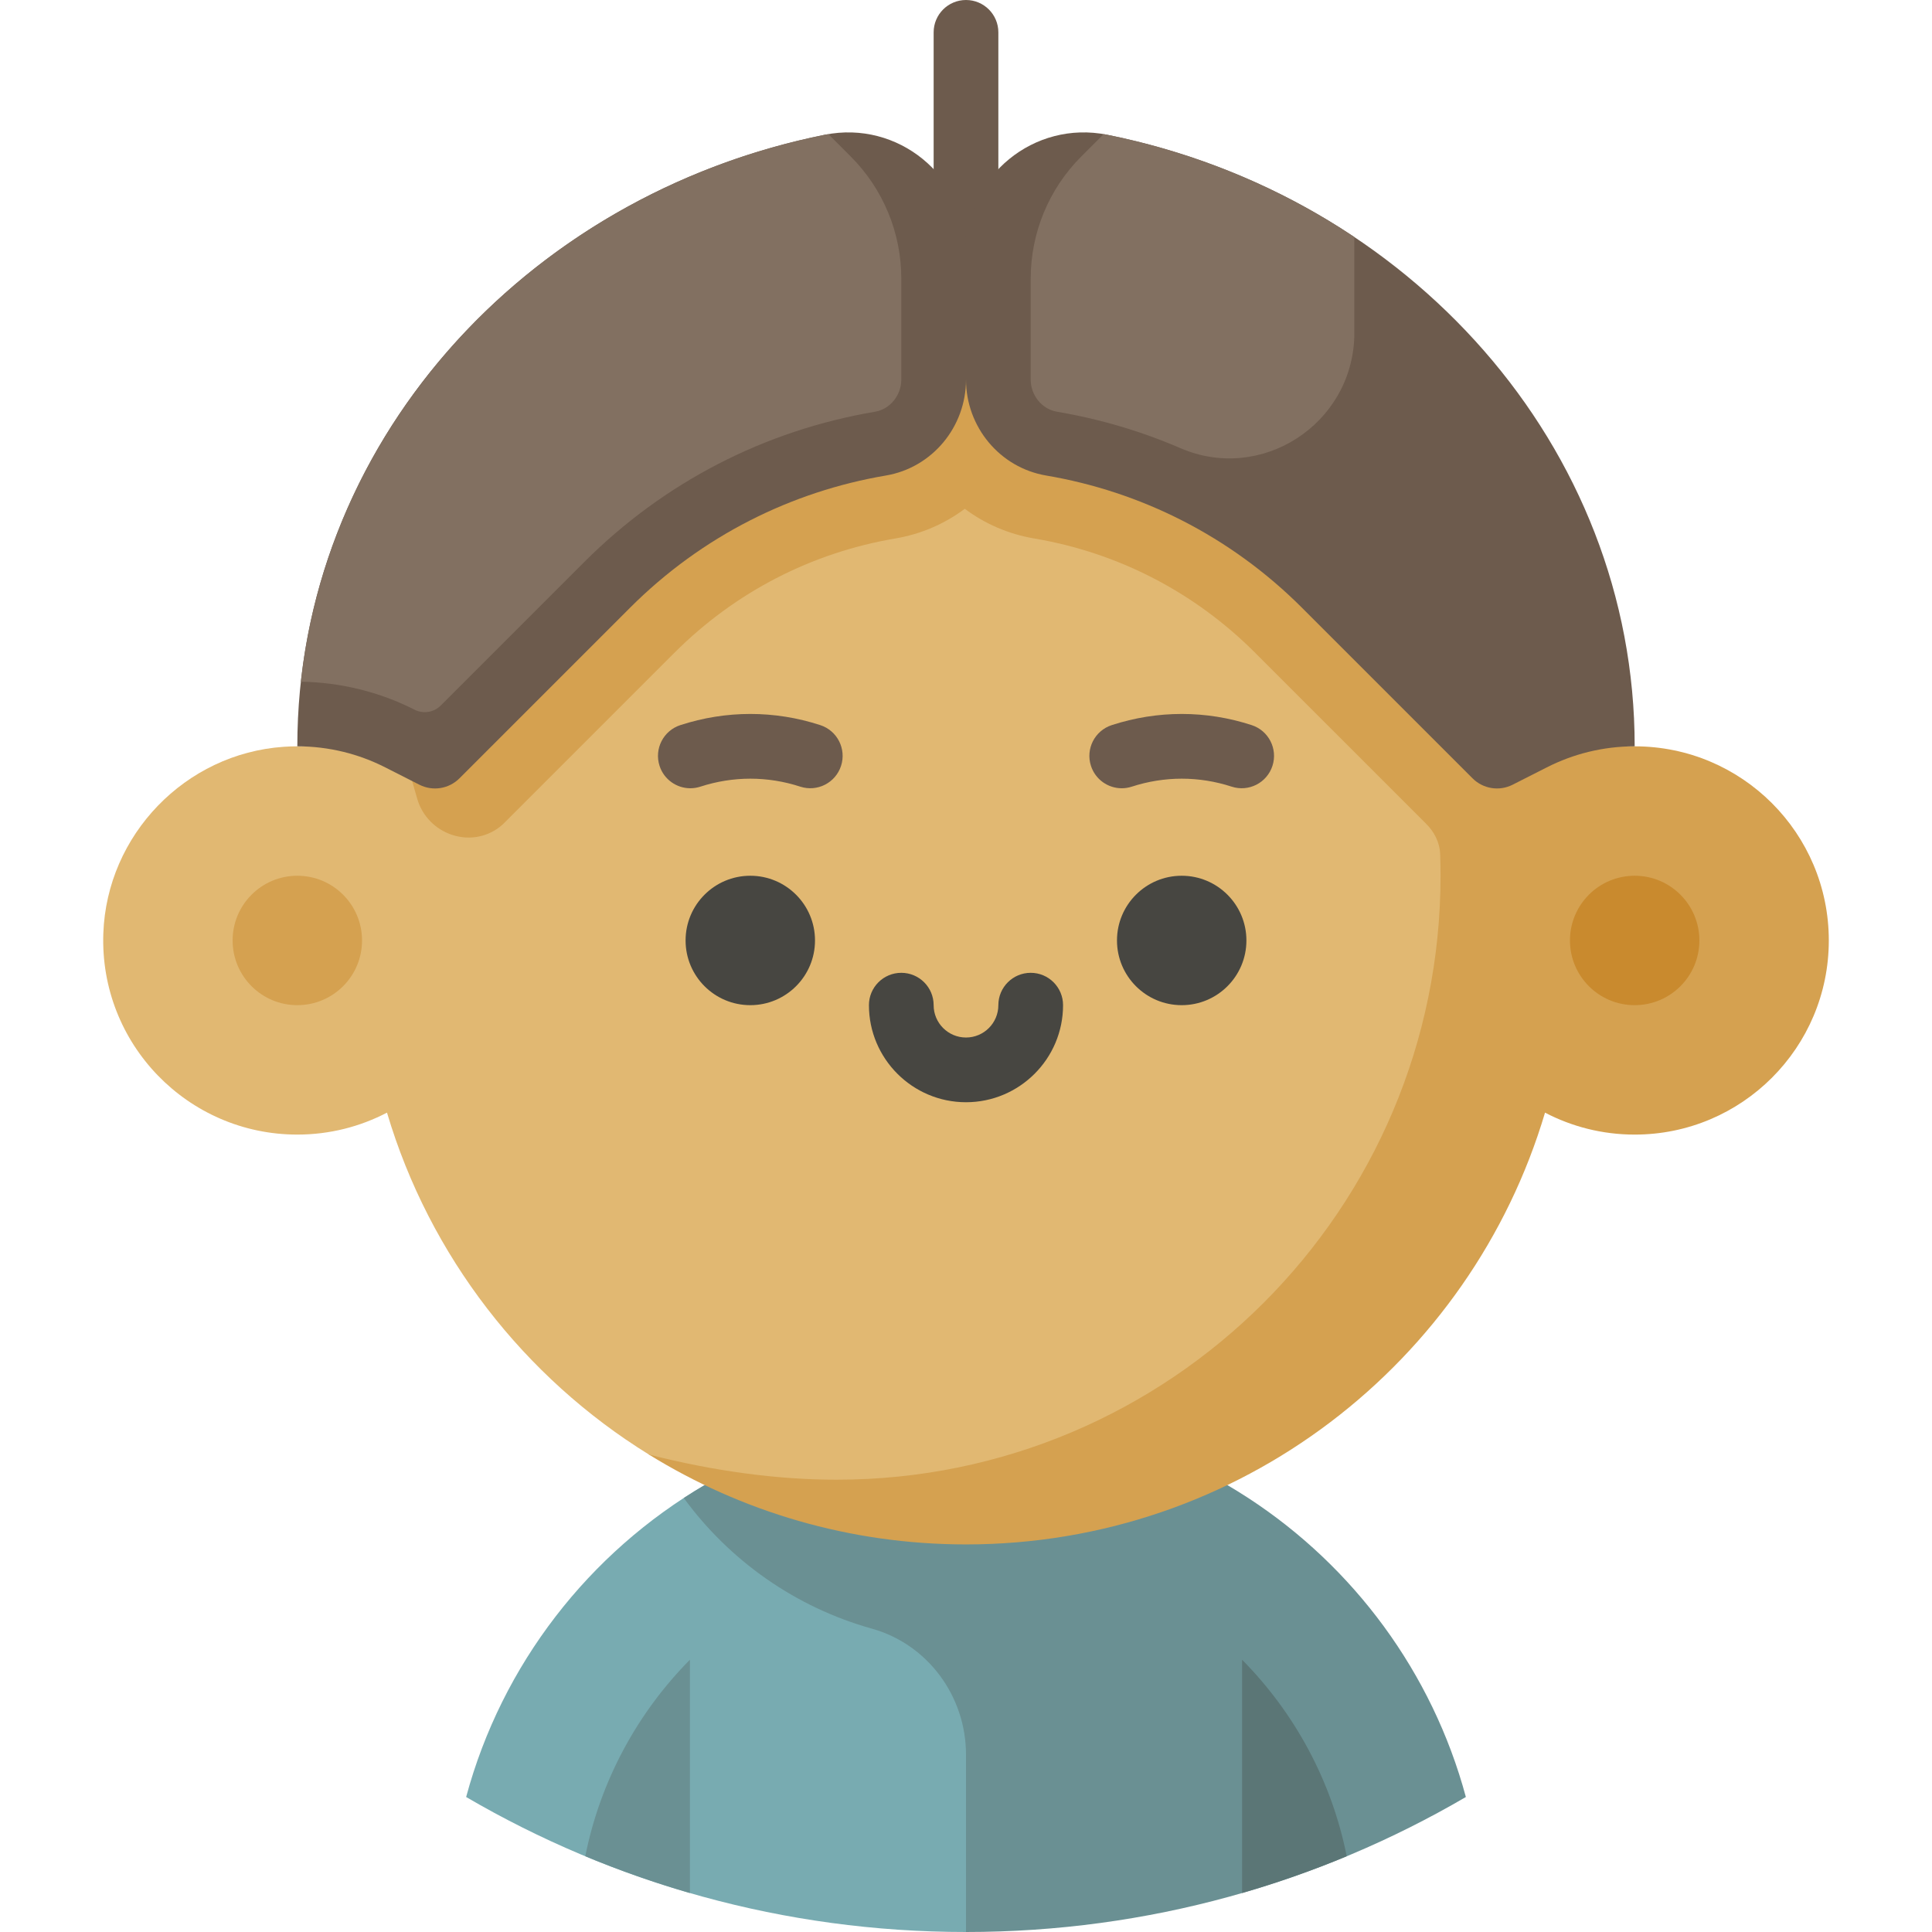
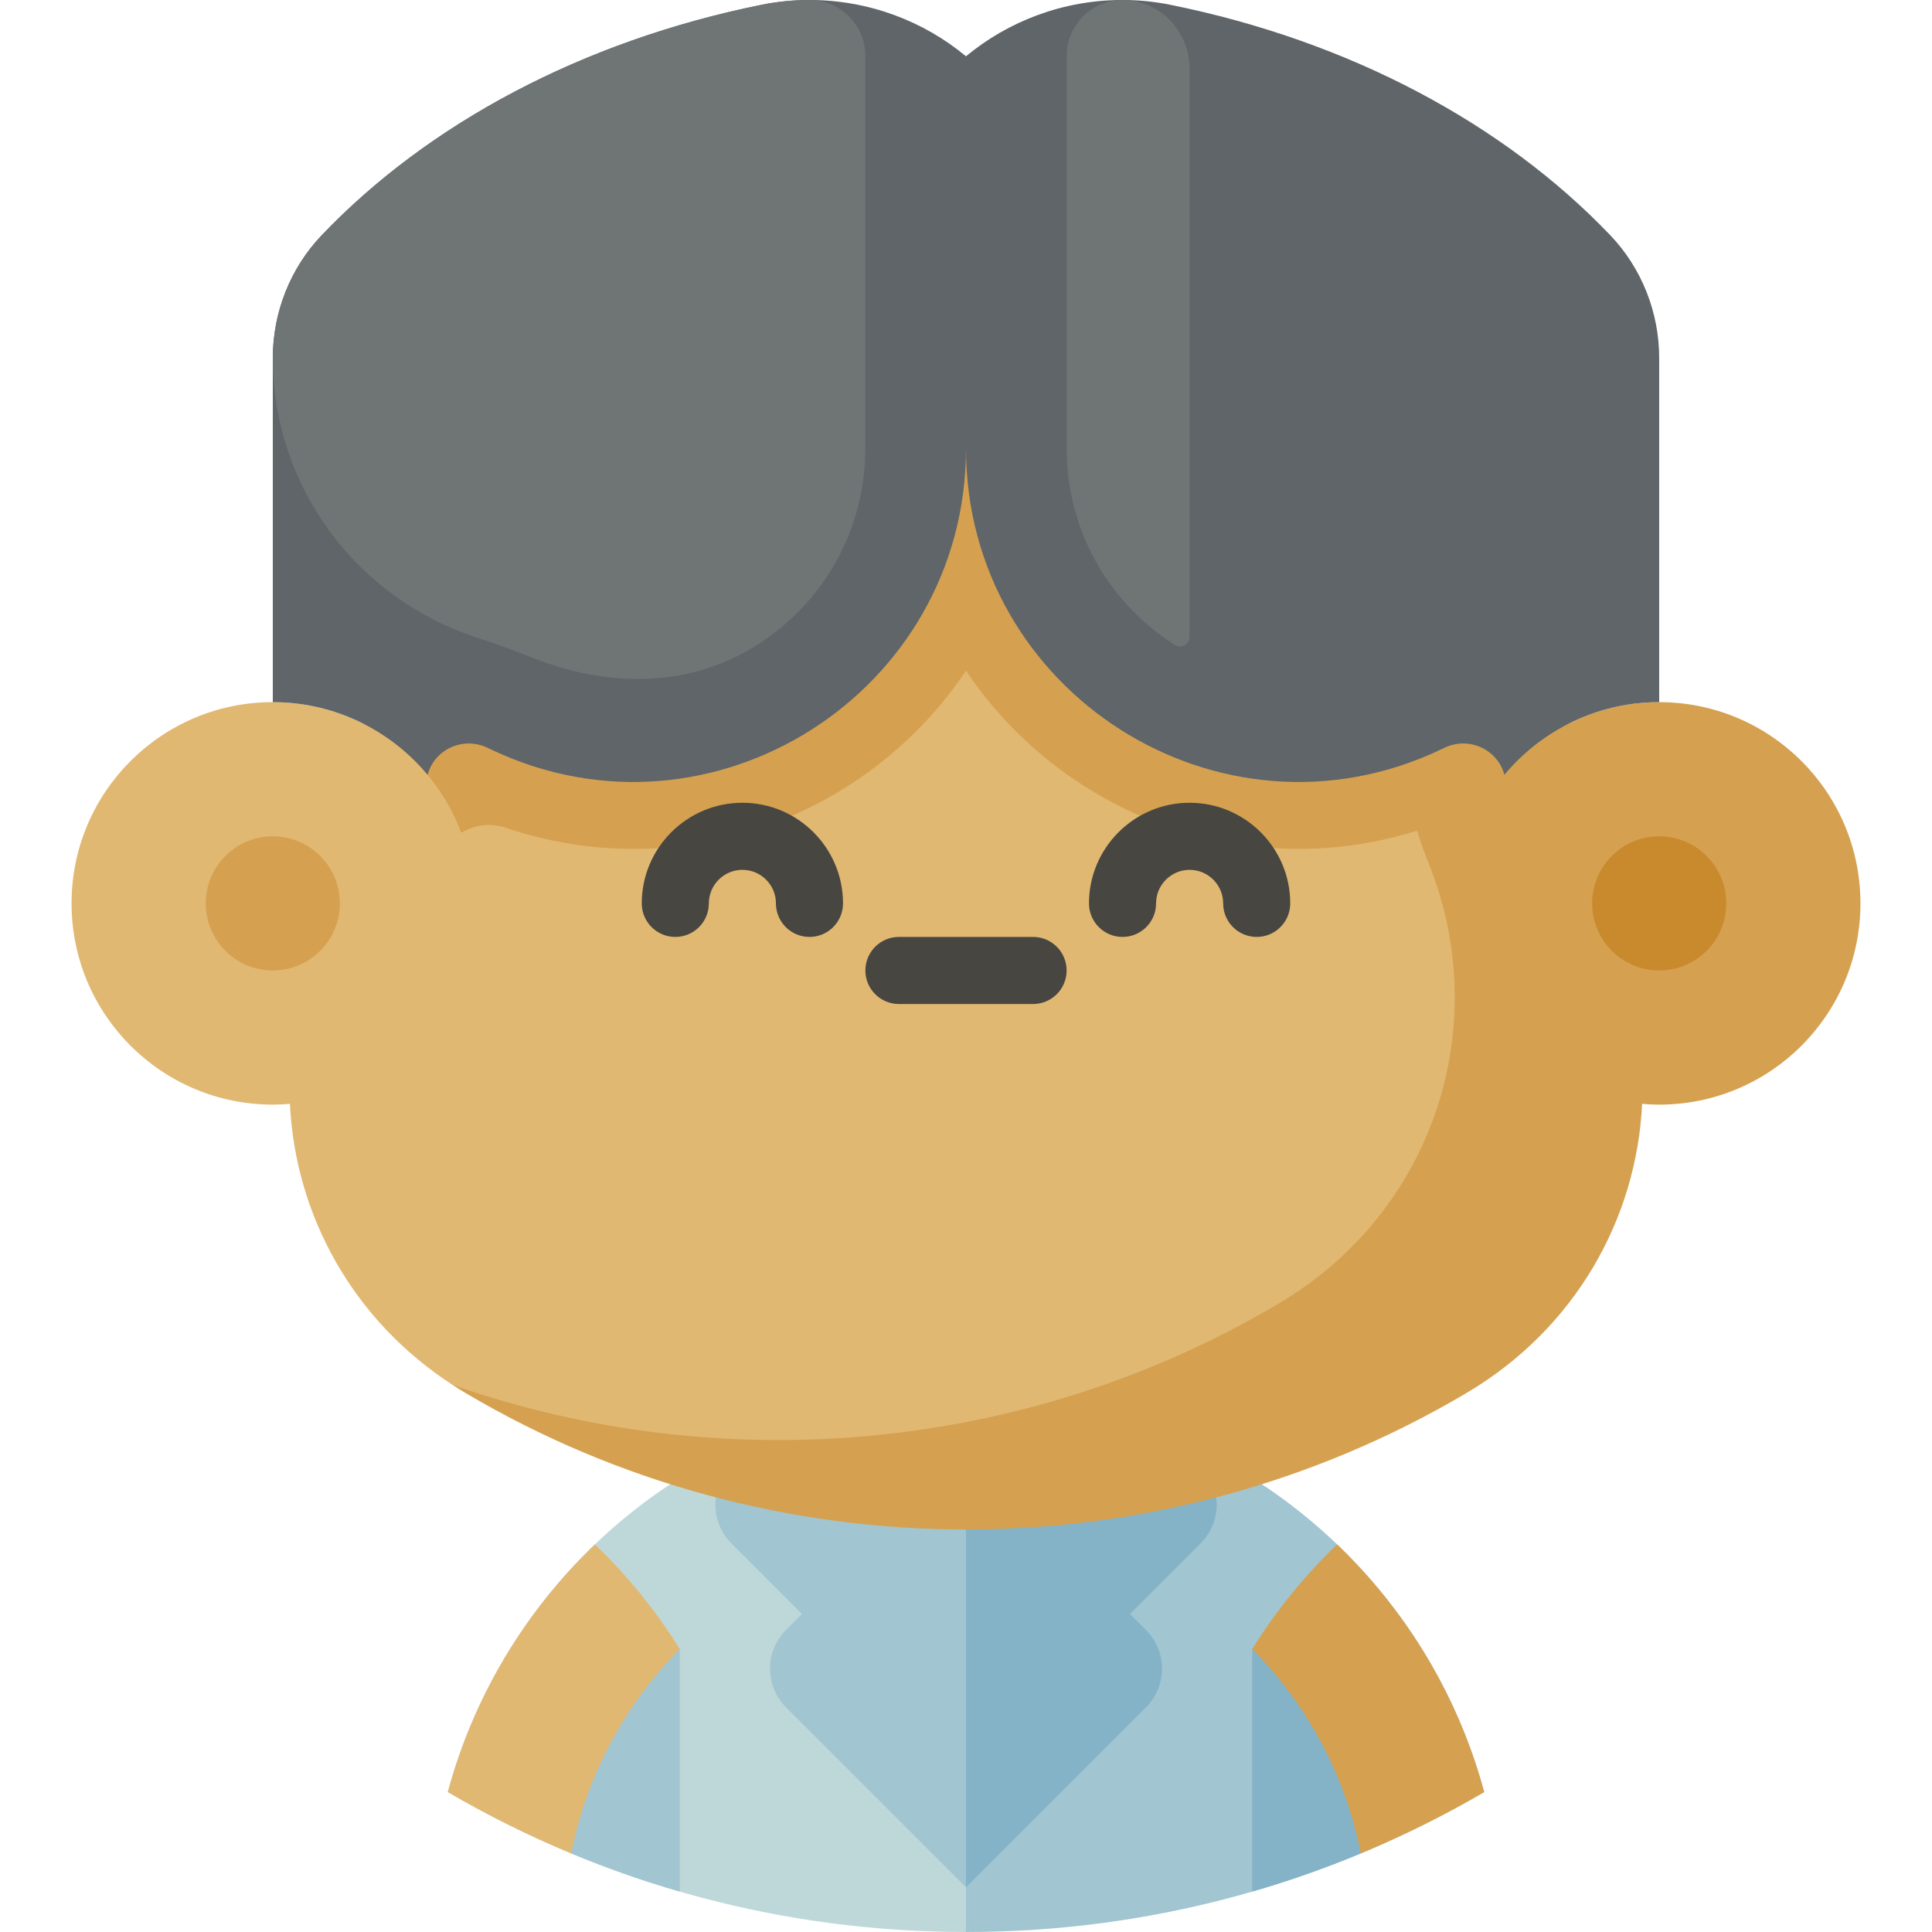
<svg xmlns="http://www.w3.org/2000/svg" version="1.1" id="Layer_1" x="0px" y="0px" viewBox="0 0 512 512" style="enable-background:new 0 0 512 512;" xml:space="preserve">
-   <path style="fill:#78ABB1;" d="M186.906,393.462c-30.761,17.969-53.89,47.568-63.374,82.764C162.434,498.96,207.692,512,256,512  l57.163-61.736L256,393.462H186.906z" />
-   <path style="fill:#6A9093;" d="M388.469,476.226c-8.889-32.986-29.764-61.056-57.672-79.243l0,0c-0.001,0-0.001-0.001-0.002-0.001  c-1.869-1.218-3.769-2.392-5.7-3.52H256h-69.094c-1.931,1.128-3.832,2.303-5.703,3.521c12.107,16.565,29.574,28.962,49.853,34.626  c14.856,4.149,24.944,17.955,24.944,33.38V512C304.309,512,349.567,498.96,388.469,476.226z" />
-   <path style="fill:#5B7676;" d="M329.169,439.845v61.826c9.474-2.74,18.727-6.002,27.727-9.747  C352.885,471.838,343.026,453.862,329.169,439.845z" />
-   <path style="fill:#6A9093;" d="M155.104,491.924c9.001,3.745,18.253,7.006,27.727,9.747v-61.826  C168.974,453.862,159.116,471.838,155.104,491.924z" />
-   <path style="fill:#D5A150;" d="M433.206,197.784c-8.386,0-25.582-2.523-26.918-6.529c-17.834-53.426-58.538-100.726-109.069-117.987  c-13.152-4.492-26.966-6.959-41.218-6.959c-69.392,0-128.462,58.253-150.658,126.062v56.86l66.635,136.245  c24.421,15.096,53.203,23.812,84.023,23.812c72.541,0,133.8-48.264,153.446-114.428c7.109,3.71,15.186,5.818,23.759,5.818  c28.413,0,51.447-23.033,51.447-51.447S461.619,197.784,433.206,197.784z" />
-   <path style="fill:#E1B872;" d="M381.759,232.082c0-1.909-0.035-3.821-0.104-5.735c-0.112-3.128-1.596-5.995-3.847-8.17  c-0.003-0.003-0.008-0.008-0.011-0.011l-45.203-45.203c-16.03-16.03-36.272-26.495-58.537-30.266  c-6.871-1.164-13.112-3.921-18.38-7.861c-5.267,3.94-11.509,6.697-18.38,7.861c-22.265,3.77-42.508,14.237-58.537,30.266  l-45.203,45.203c-0.354,0.354-0.753,0.699-1.189,1.03c-7.747,5.91-19.066,1.867-21.793-7.487  c-1.558-5.346-3.386-11.945-5.233-19.338c-1.189,3.639-18.158,5.413-26.545,5.413c-1.199,0-2.408,0.041-3.625,0.126  c-26.056,1.797-46.854,23.333-47.788,49.433c-1.046,29.273,22.374,53.334,51.414,53.334c8.573,0,16.65-2.109,23.759-5.818  c11.299,38.053,36.365,70.181,69.423,90.616c16.945,4.327,33.805,6.663,49.724,6.663  C310.099,392.138,381.759,320.479,381.759,232.082z" />
-   <circle style="fill:#D5A150;" cx="78.795" cy="249.231" r="17.149" />
-   <circle style="fill:#C98A2E;" cx="433.204" cy="249.231" r="17.149" />
+   <path style="fill:#BED8D9;" d="M184.372,389.115c-31.889,18.628-55.866,49.312-65.698,85.799  c39.053,22.822,84.286,36.22,132.585,37.045L256,512l56.889-59.259l-61.63-63.625H184.372z" />
+   <path style="fill:#A1C5D1;" d="M327.628,389.115H256V512c50.08,0,96.998-13.518,137.326-37.086  C383.494,438.427,359.516,407.743,327.628,389.115z" />
+   <path style="fill:#84B3C8;" d="M318.185,388.506l-18.728-18.728H256l-36.741,59.259L256,500.148l47.699-47.699  c5.657-5.657,5.657-14.829,0-20.486l-4.243-4.243l18.728-18.728C323.842,403.335,323.842,394.163,318.185,388.506z" />
+   <path style="fill:#A1C5D1;" d="M212.543,369.778l-18.728,18.728c-5.657,5.657-5.657,14.829,0,20.486l18.728,18.728l-4.243,4.243  c-5.657,5.657-5.657,14.829,0,20.486l47.7,47.699v-130.37H212.543z" />
+   <path style="fill:#E1B872;" d="M157.65,409.289c-18.439,17.663-32.135,40.236-38.976,65.625  c10.473,6.12,21.395,11.557,32.698,16.261l28.776-54.163C173.826,426.842,166.254,417.531,157.65,409.289z" />
+   <path style="fill:#D5A150;" d="M362.667,417.952c-2.65-3.003-5.425-5.893-8.316-8.663c-8.604,8.242-16.177,17.553-22.498,27.723  l28.777,54.162c0.68-0.283,1.361-0.567,2.037-0.856c10.578-4.505,20.817-9.653,30.66-15.405  C387.558,453.506,376.915,434.101,362.667,417.952z" />
+   <path style="fill:#84B3C8;" d="M331.852,501.293c9.832-2.844,19.436-6.23,28.777-10.118c-4.136-20.892-14.372-39.592-28.777-54.162  V501.293z" />
+   <path style="fill:#A1C5D1;" d="M151.371,491.175c9.342,3.889,18.944,7.273,28.777,10.118v-64.281  C165.743,451.583,155.508,470.281,151.371,491.175z" />
+   <path style="fill:#D5A150;" d="M439.704,186.074c-8.697,0-16.898,2.095-24.152,5.786c-16.904-63.937-65.818-122.063-126.818-137.856  L119.922,367.003c1.106,0.717,2.217,1.429,3.364,2.108l0,0c81.472,48.296,183.959,48.296,265.431,0l0,0  c28.768-17.054,44.994-46.121,46.462-76.575c1.493,0.126,3,0.205,4.526,0.205c29.455,0,53.333-23.878,53.333-53.333  S469.159,186.074,439.704,186.074z" />
+   <path style="fill:#E1B872;" d="M378.615,228.819c-3.87-9.607-6.296-19.737-7.294-30.046  c-5.442-56.206-37.299-112.382-82.586-144.769c-8.153-2.111-16.519-3.475-25.057-3.986c-2.546-0.152-5.103-0.241-7.678-0.241  c-75.799,0-139.723,67.044-159.558,142.08c-7.252-3.691-15.452-5.784-24.146-5.784c-29.455,0-53.333,23.878-53.333,53.333  s23.878,53.333,53.333,53.333c1.529,0,3.038-0.079,4.533-0.205c1.415,29.235,16.433,57.191,43.091,74.468  c71.739,25.087,152.401,17.894,219.016-21.595l0,0C380.335,320.866,395.788,271.448,378.615,228.819z" />
+   <circle style="fill:#D5A150;" cx="72.296" cy="239.407" r="17.778" />
+   <circle style="fill:#C98A2E;" cx="439.704" cy="239.407" r="17.778" />
+   <path style="fill:#D5A150;" d="M402.852,183.974c-7.893-4.904-17.72-6.046-26.3-2.477c-0.472,0.197-0.941,0.405-1.404,0.627  l-1.083,0.517c-21.803,10.311-47.017,8.745-67.451-4.192c-20.48-12.968-32.74-35.134-32.833-59.334  c-0.037-9.377-7.263-17.428-16.622-18.021c-10.342-0.655-18.935,7.539-18.935,17.741c0,24.309-12.274,46.594-32.833,59.614  c-20.433,12.937-45.647,14.505-67.431,4.203l-1.114-0.53c-0.463-0.222-0.932-0.431-1.403-0.627  c-8.571-3.566-18.389-2.428-26.276,2.469l-12.717,7.898c11.821,6.017,21.101,16.301,25.798,28.834l0,0  c3.559-2.104,7.808-2.692,11.719-1.358c11.054,3.769,22.507,5.639,33.929,5.639c19.657,0,39.227-5.542,56.516-16.489  c12.813-8.114,23.484-18.62,31.59-30.747c8.105,12.127,18.777,22.635,31.59,30.747c27.319,17.298,60.325,21.099,90.392,10.867  c3.911-1.331,8.153-0.779,11.718,1.308l0.055,0.032c4.697-12.531,13.975-22.815,25.793-28.832L402.852,183.974z" />
  <g>
-     <path style="fill:#474641;" d="M256,292.103c-14.184,0-25.723-11.539-25.723-25.723c0-4.735,3.839-8.574,8.574-8.574   s8.574,3.839,8.574,8.574c0,4.729,3.846,8.574,8.574,8.574c4.729,0,8.574-3.846,8.574-8.574c0-4.735,3.839-8.574,8.574-8.574   s8.574,3.839,8.574,8.574C281.724,280.564,270.185,292.103,256,292.103z" />
-     <circle style="fill:#474641;" cx="198.836" cy="249.231" r="17.149" />
-     <circle style="fill:#474641;" cx="313.162" cy="249.231" r="17.149" />
+     <path style="fill:#474641;" d="M214.519,248.296c-4.91,0-8.889-3.98-8.889-8.889c0-4.902-3.987-8.889-8.889-8.889   c-4.902,0-8.889,3.987-8.889,8.889c0,4.909-3.979,8.889-8.889,8.889s-8.889-3.98-8.889-8.889c0-14.705,11.963-26.667,26.667-26.667   s26.667,11.962,26.667,26.667C223.407,244.316,219.429,248.296,214.519,248.296z" />
+     <path style="fill:#474641;" d="M333.037,248.296c-4.91,0-8.889-3.98-8.889-8.889c0-4.902-3.987-8.889-8.889-8.889   c-4.902,0-8.889,3.987-8.889,8.889c0,4.909-3.979,8.889-8.889,8.889c-4.91,0-8.889-3.98-8.889-8.889   c0-14.705,11.963-26.667,26.667-26.667c14.703,0,26.667,11.962,26.667,26.667C341.926,244.316,337.947,248.296,333.037,248.296z" />
+     <path style="fill:#474641;" d="M273.778,248.296h-35.556c-4.909,0-8.889,3.98-8.889,8.889s3.98,8.889,8.889,8.889h35.556   c4.91,0,8.889-3.98,8.889-8.889S278.688,248.296,273.778,248.296z" />
  </g>
  <g>
-     <path style="fill:#6D5B4D;" d="M182.944,208.897c-3.615,0-6.976-2.304-8.153-5.928c-1.463-4.503,1.001-9.34,5.505-10.804   c12.146-3.947,24.971-3.947,37.089-0.001c4.503,1.466,6.965,6.305,5.499,10.807c-1.465,4.503-6.303,6.967-10.807,5.499   c-8.649-2.816-17.805-2.814-26.481,0.005C184.715,208.76,183.822,208.897,182.944,208.897z" />
-     <path style="fill:#6D5B4D;" d="M297.27,208.897c-3.615,0-6.976-2.304-8.153-5.928c-1.463-4.503,1.002-9.34,5.505-10.804   c12.146-3.947,24.971-3.947,37.089-0.001c4.503,1.466,6.965,6.305,5.499,10.807c-1.465,4.503-6.303,6.967-10.807,5.499   c-8.649-2.816-17.805-2.814-26.481,0.005C299.041,208.76,298.148,208.897,297.27,208.897z" />
-     <path style="fill:#6D5B4D;" d="M256,80.028c-4.735,0-8.574-3.839-8.574-8.574V8.574C247.426,3.839,251.265,0,256,0   s8.574,3.839,8.574,8.574v62.879C264.575,76.189,260.736,80.028,256,80.028z" />
-     <path style="fill:#6D5B4D;" d="M433.206,197.784c0-79.55-59.898-146.014-139.805-162.074C274.065,31.824,256,46.587,256,66.309   c0-19.722-18.065-34.485-37.401-30.599C138.693,51.77,78.795,118.234,78.795,197.784c8.386,0,16.296,2.019,23.292,5.579l0,0l0,0   l9.064,4.598c3.528,1.79,7.807,1.108,10.605-1.69l45.203-45.203c19.16-19.16,42.968-30.843,67.8-35.048   c12.32-2.086,21.243-12.918,21.243-25.414c0,12.496,8.923,23.327,21.243,25.414c24.83,4.205,48.64,15.888,67.8,35.048   l45.203,45.203c2.798,2.798,7.077,3.479,10.605,1.69l9.064-4.598l0,0l0,0C416.91,199.803,424.82,197.784,433.206,197.784z" />
+     <path style="fill:#5F6568;" d="M426.713,62.308c-28.212-29.525-69.033-51.43-116.546-61.038C305.999,0.427,301.723,0,297.46,0   C281.675,0,267.134,5.671,256,14.92l-59.259,50.857L256,118.835c0,64.608,67.26,107.501,125.665,79.877   c0.388-0.184,0.775-0.367,1.163-0.553c6.364-3.045,14.018,0.338,15.852,7.175l0,0c4.627-5.566,10.37-10.163,16.879-13.476   c7.251-3.689,15.451-5.784,24.146-5.784v-0.197V94.923C439.704,82.79,435.095,71.08,426.713,62.308z" />
+     <path style="fill:#5F6568;" d="M214.54,0c-4.263,0-8.54,0.427-12.706,1.269c-47.512,9.608-88.334,31.513-116.546,61.038   C76.905,71.08,72.296,82.79,72.296,94.923v90.956v0.196c8.693,0,16.894,2.093,24.146,5.784c6.509,3.311,12.252,7.91,16.879,13.476   l0,0c1.832-6.837,9.487-10.22,15.852-7.175c0.386,0.185,0.774,0.37,1.163,0.553C188.74,226.335,256,183.442,256,118.834V14.92   C244.866,5.671,230.325,0,214.54,0z" />
  </g>
  <g>
-     <path style="fill:#827061;" d="M273.149,73.818v26.789c0,4.176,2.991,7.834,6.957,8.505c11.369,1.925,22.336,5.174,32.733,9.661   c21.421,9.243,45.391-6.278,46.069-29.598l0,0V62.82c-19.311-12.909-41.504-22.286-65.507-27.11   c-0.31-0.062-0.617-0.106-0.926-0.159l-5.931,5.931C277.967,50.059,273.149,61.69,273.149,73.818z" />
-     <path style="fill:#827061;" d="M116.8,186.973l38.032-38.032c21.091-21.091,47.739-34.865,77.063-39.83   c3.966-0.671,6.957-4.328,6.957-8.505V73.818c0-12.129-4.818-23.76-13.394-32.336l-5.931-5.931   c-0.309,0.053-0.617,0.097-0.926,0.159C144.5,50.603,87.617,108.842,79.738,180.664c10.438,0.146,20.834,2.688,30.125,7.415   C112.171,189.25,114.97,188.804,116.8,186.973z M102.087,168.232L102.087,168.232L102.087,168.232z M102.087,145.367   L102.087,145.367L102.087,145.367z" />
+     <path style="fill:#6F7475;" d="M214.54,0c-4.263,0-8.54,0.427-12.706,1.269c-47.513,9.607-88.335,31.513-116.546,61.038   C76.905,71.08,72.296,82.79,72.296,94.923l0,0c0,33.784,21.882,63.505,53.988,74.023c4.722,1.547,9.702,3.339,14.94,5.415   c19.836,7.859,41.299,8.045,59.409-3.423c17.971-11.38,28.7-30.857,28.7-52.103V14.811C229.333,6.638,222.713,0.009,214.54,0   L214.54,0z" />
+     <path style="fill:#6F7475;" d="M297.46,0c-8.173,0.009-14.793,6.638-14.793,14.81v104.024c0,21.246,10.729,40.723,28.7,52.103   l0.009,0.006c1.685,1.065,3.883-0.145,3.883-2.138V18.111c0-9.691-7.622-17.788-17.308-18.103C297.777,0.002,297.612,0,297.46,0z" />
  </g>
  <g>
</g>
  <g>
</g>
  <g>
</g>
  <g>
</g>
  <g>
</g>
  <g>
</g>
  <g>
</g>
  <g>
</g>
  <g>
</g>
  <g>
</g>
  <g>
</g>
  <g>
</g>
  <g>
</g>
  <g>
</g>
  <g>
</g>
</svg>
